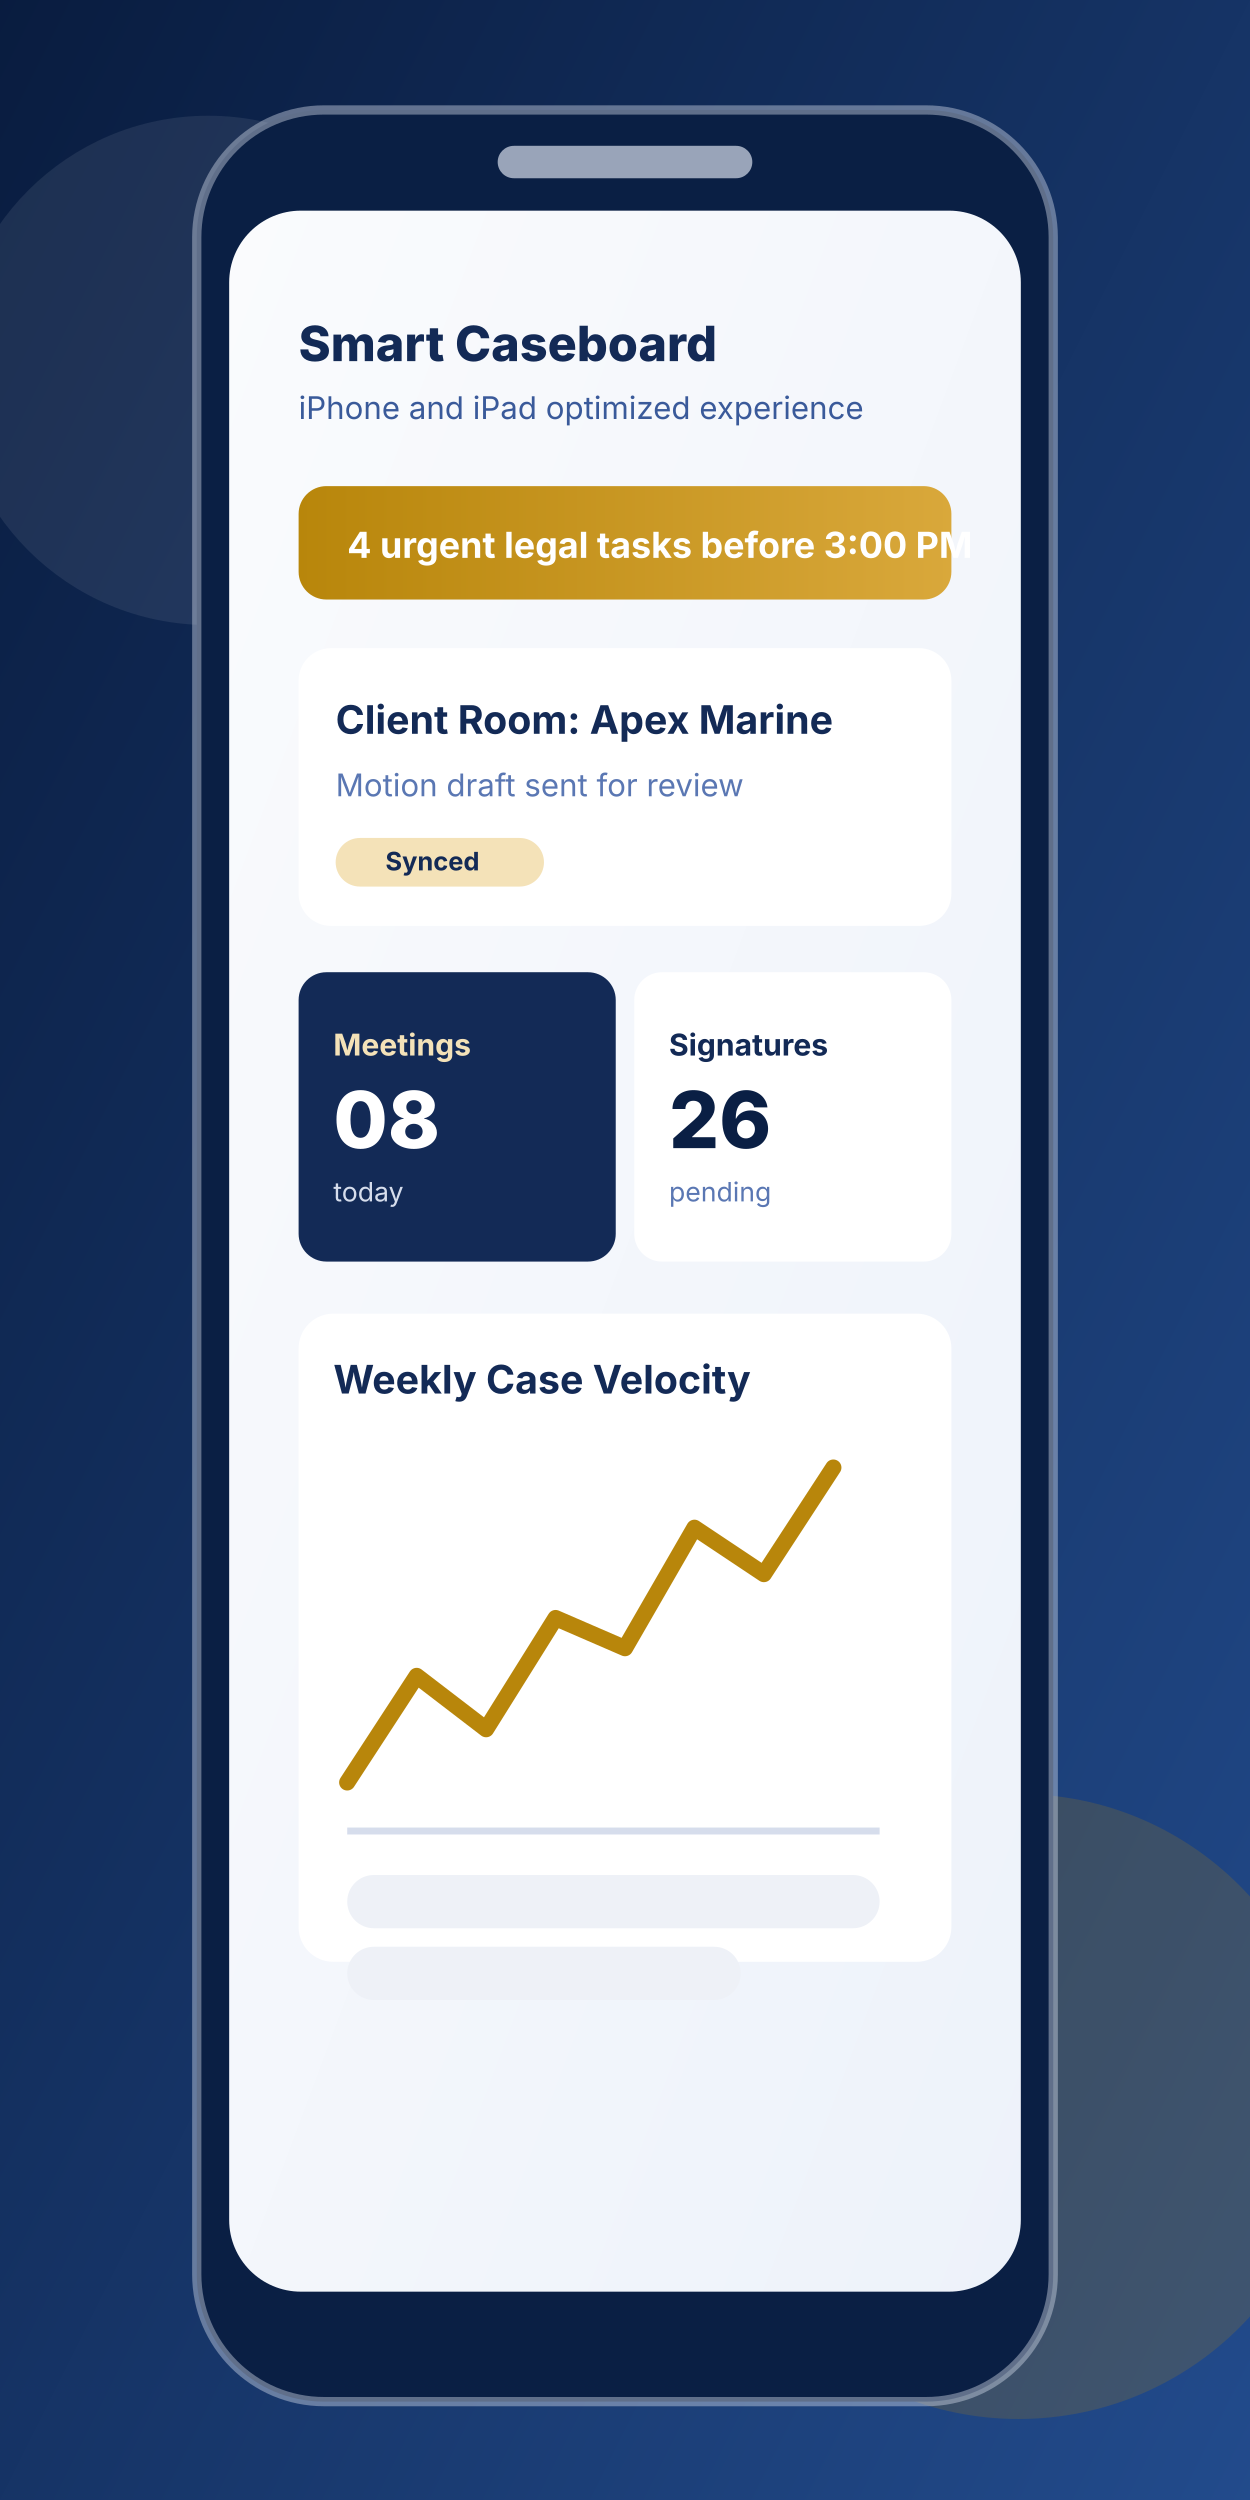
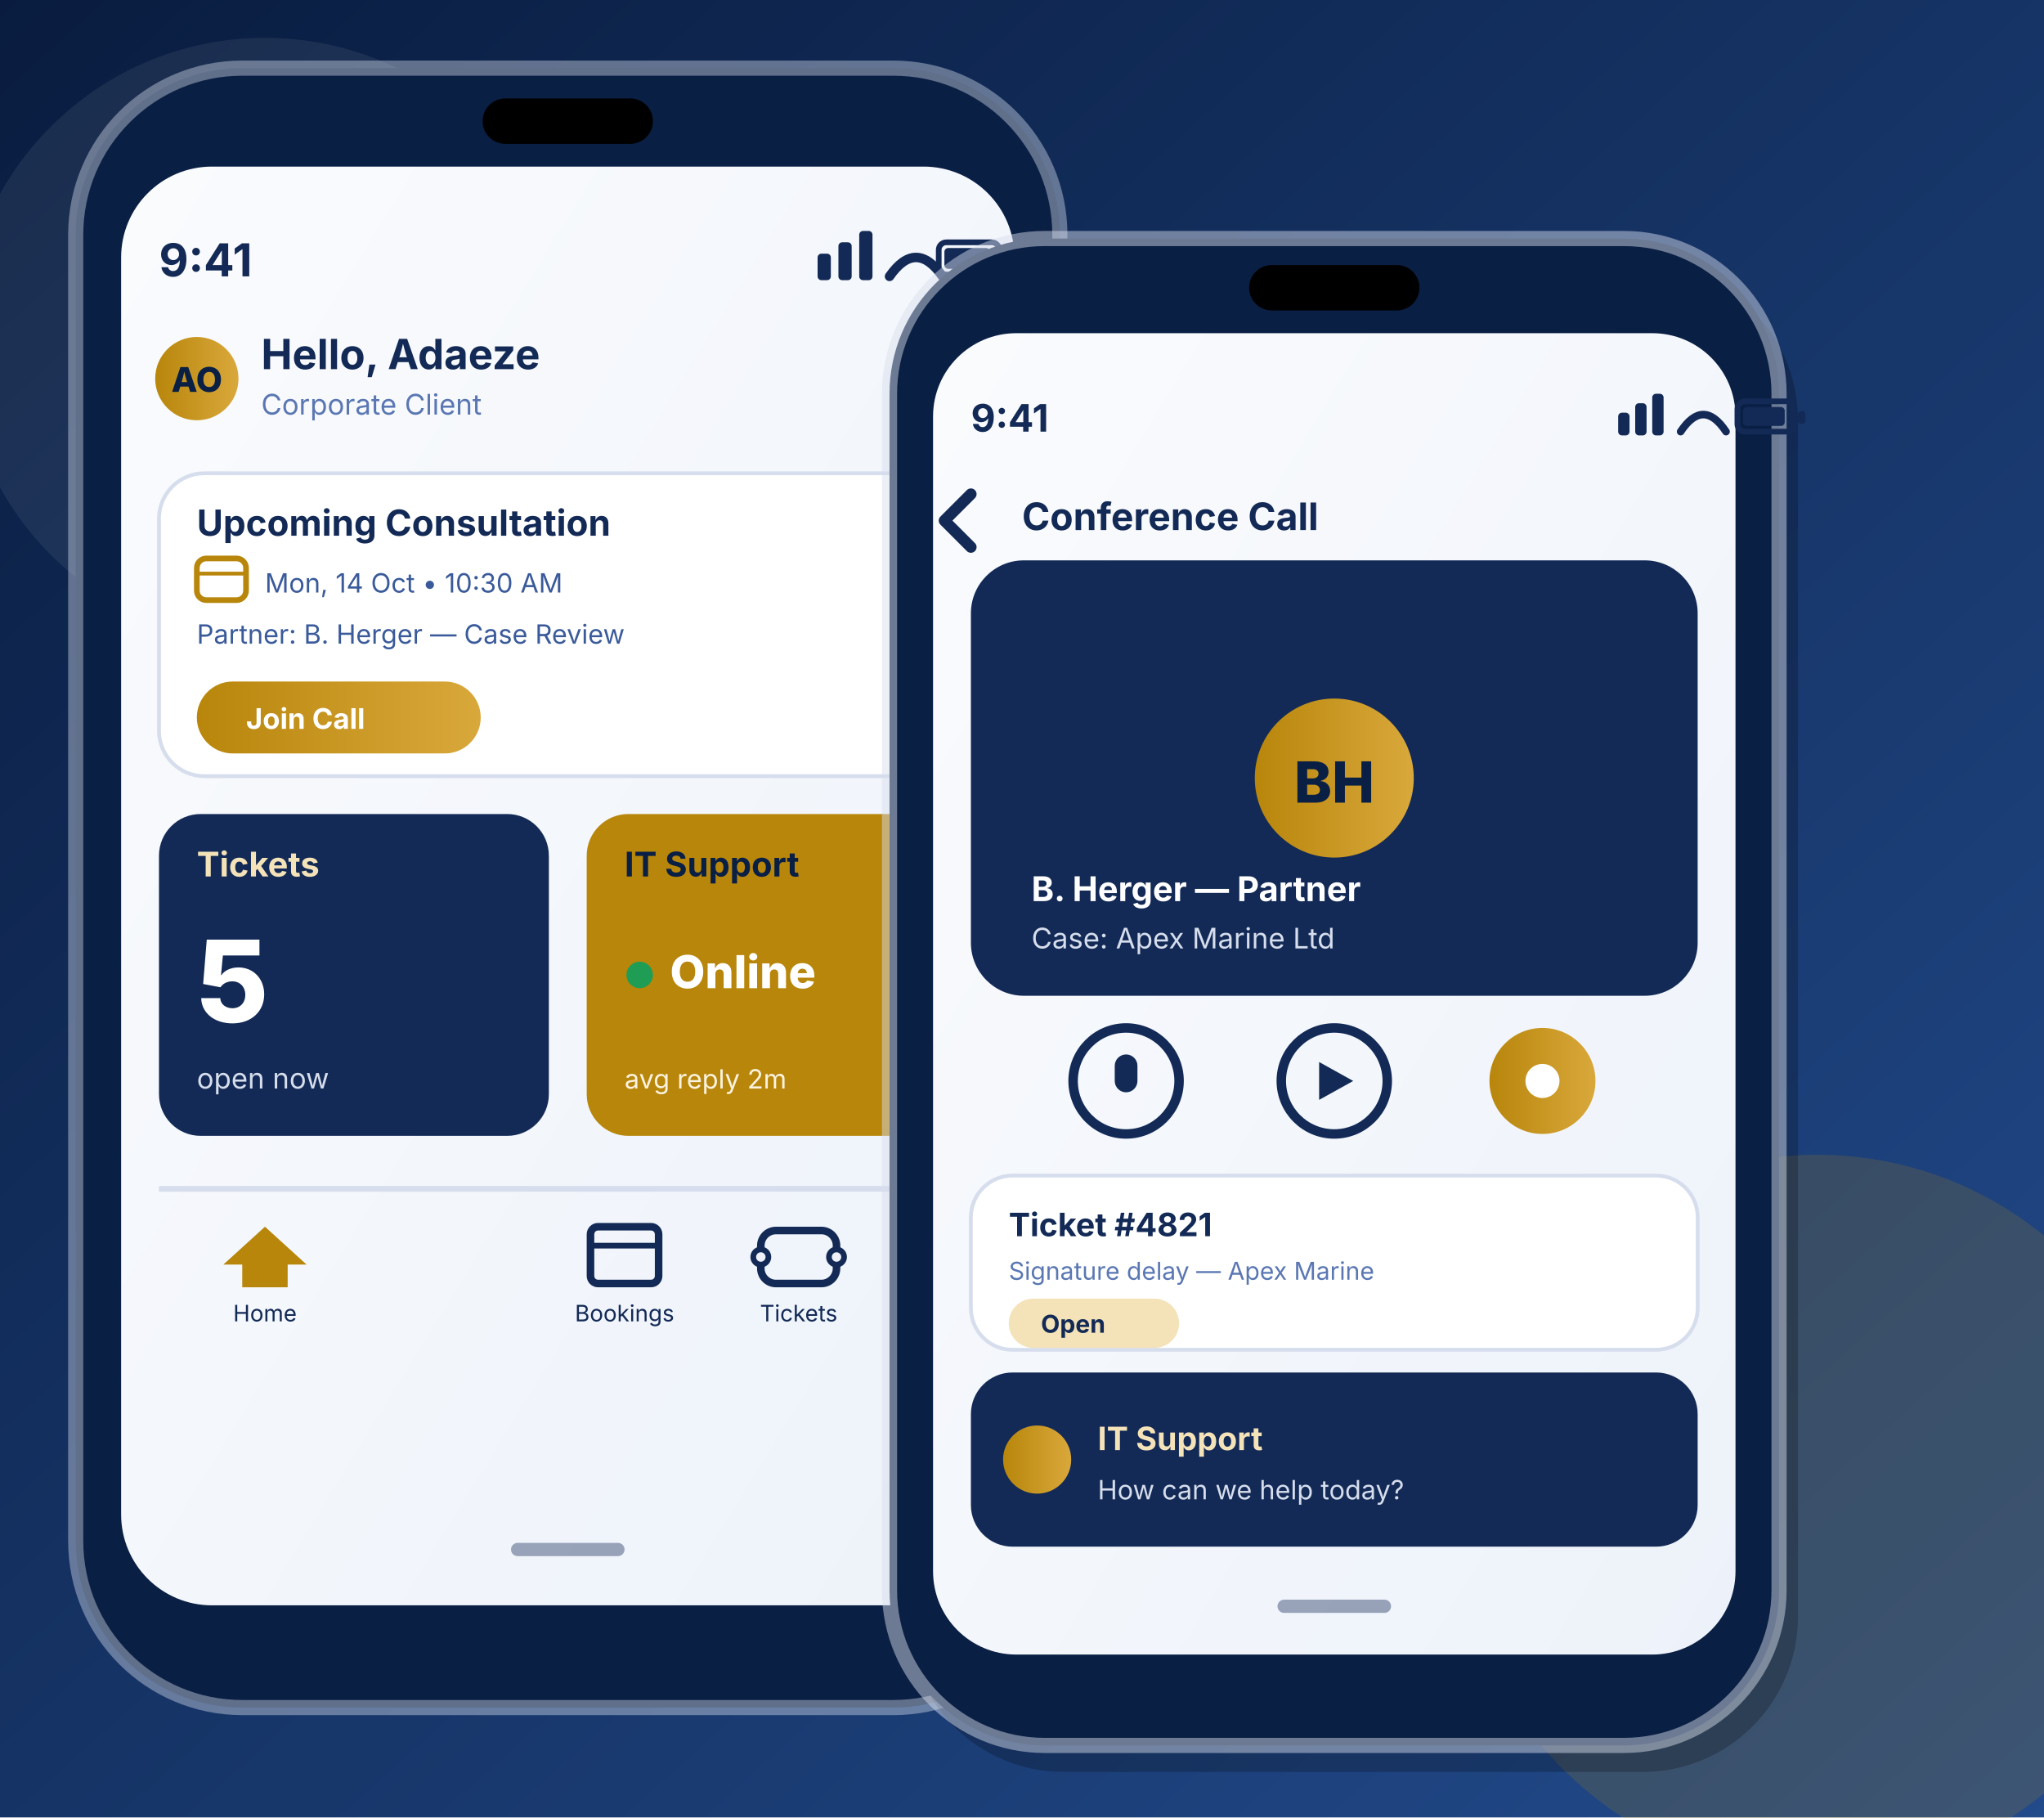
- <svg xmlns="http://www.w3.org/2000/svg" viewBox="0 0 1080 2160" role="img" aria-labelledby="title desc">
+ <svg xmlns="http://www.w3.org/2000/svg" viewBox="0 0 1080 960" role="img" aria-labelledby="title desc">
  <defs>
    <linearGradient id="bg" x1="0" x2="1" y1="0" y2="1">
      <stop offset="0%" stop-color="#091c3f" />
      <stop offset="100%" stop-color="#224b8c" />
    </linearGradient>
    <linearGradient id="screen" x1="0" x2="1" y1="0" y2="1">
      <stop offset="0%" stop-color="#fafbfd" />
      <stop offset="100%" stop-color="#edf2fa" />
    </linearGradient>
    <linearGradient id="pill" x1="0" x2="1" y1="0" y2="0">
      <stop offset="0%" stop-color="#b8860b" />
      <stop offset="100%" stop-color="#d9a83b" />
    </linearGradient>
  </defs>
-   <rect width="1080" height="2160" fill="url(#bg)" />
-   <circle cx="880" cy="1820" r="270" fill="#b8860b" fill-opacity="0.2" />
-   <circle cx="180" cy="320" r="220" fill="#ffffff" fill-opacity="0.08" />
-   <rect x="170" y="95" width="740" height="1980" rx="110" fill="#0a1f44" stroke="#d6ddec" stroke-opacity="0.42" stroke-width="8" />
-   <rect x="198" y="182" width="684" height="1798" rx="62" fill="url(#screen)" />
-   <rect x="430" y="126" width="220" height="28" rx="14" fill="#d6ddec" fill-opacity="0.7" />
-   <text x="258" y="312" fill="#132a56" font-size="42" font-family="Inter, Arial, sans-serif" font-weight="800">Smart Caseboard</text>
-   <text x="258" y="362" fill="#3a5a9a" font-size="27" font-family="Inter, Arial, sans-serif">iPhone and iPad optimized experience</text>
-   <rect x="258" y="420" width="564" height="98" rx="24" fill="url(#pill)" />
-   <text x="300" y="482" fill="#fff" font-size="31" font-family="Inter, Arial, sans-serif" font-weight="700">4 urgent legal tasks before 3:00 PM</text>
-   <rect x="258" y="560" width="564" height="240" rx="28" fill="#ffffff" />
-   <text x="290" y="634" fill="#132a56" font-size="34" font-family="Inter, Arial, sans-serif" font-weight="700">Client Room: Apex Marine</text>
-   <text x="290" y="688" fill="#5a77b3" font-size="27" font-family="Inter, Arial, sans-serif">Motion draft sent for review</text>
-   <rect x="290" y="724" width="180" height="42" rx="21" fill="#f4e2b8" />
-   <text x="333" y="752" fill="#132a56" font-size="22" font-family="Inter, Arial, sans-serif" font-weight="700">Synced</text>
-   <rect x="258" y="840" width="274" height="250" rx="24" fill="#132a56" />
-   <text x="288" y="912" fill="#f4e2b8" font-size="26" font-family="Inter, Arial, sans-serif" font-weight="700">Meetings</text>
-   <text x="288" y="992" fill="#fff" font-size="68" font-family="Inter, Arial, sans-serif" font-weight="800">08</text>
-   <text x="288" y="1038" fill="#d6ddec" font-size="23" font-family="Inter, Arial, sans-serif">today</text>
-   <rect x="548" y="840" width="274" height="250" rx="24" fill="#ffffff" />
-   <text x="578" y="912" fill="#132a56" font-size="26" font-family="Inter, Arial, sans-serif" font-weight="700">Signatures</text>
-   <text x="578" y="992" fill="#0a1f44" font-size="68" font-family="Inter, Arial, sans-serif" font-weight="800">26</text>
-   <text x="578" y="1038" fill="#5a77b3" font-size="23" font-family="Inter, Arial, sans-serif">pending</text>
-   <rect x="258" y="1135" width="564" height="560" rx="30" fill="#ffffff" />
-   <text x="288" y="1204" fill="#132a56" font-size="34" font-family="Inter, Arial, sans-serif" font-weight="700">Weekly Case Velocity</text>
-   <polyline points="300,1540 360,1448 420,1494 480,1398 540,1424 600,1320 660,1360 720,1268" fill="none" stroke="#b8860b" stroke-width="14" stroke-linecap="round" stroke-linejoin="round" />
-   <line x1="300" y1="1582" x2="760" y2="1582" stroke="#d6ddec" stroke-width="6" />
-   <rect x="300" y="1620" width="460" height="46" rx="23" fill="#eef1f7" />
-   <rect x="300" y="1682" width="340" height="46" rx="23" fill="#eef1f7" />
+   <rect width="1080" height="960" fill="url(#bg)" />
+   <circle cx="960" cy="800" r="190" fill="#b8860b" fill-opacity="0.18" />
+   <circle cx="140" cy="180" r="160" fill="#ffffff" fill-opacity="0.07" />
+   <rect x="40" y="36" width="520" height="866" rx="88" fill="#0a1f44" stroke="#d6ddec" stroke-opacity="0.42" stroke-width="8" />
+   <rect x="64" y="88" width="472" height="760" rx="48" fill="url(#screen)" />
+   <rect x="255" y="52" width="90" height="24" rx="12" fill="#000000" />
+   <text x="84" y="146" fill="#132a56" font-size="24" font-family="Inter, Arial, sans-serif" font-weight="700">9:41</text>
+   <rect x="432" y="134" width="7" height="14" rx="2" fill="#132a56" />
+   <rect x="443" y="128" width="7" height="20" rx="2" fill="#132a56" />
+   <rect x="454" y="122" width="7" height="26" rx="2" fill="#132a56" />
+   <path d="M470 146 q14 -20 28 0" stroke="#132a56" stroke-width="5" fill="none" stroke-linecap="round" />
+   <rect x="496" y="128" width="32" height="17" rx="4" fill="none" stroke="#132a56" stroke-width="3" />
+   <rect x="499" y="131" width="24" height="11" rx="2" fill="#132a56" />
+   <rect x="530" y="133" width="4" height="7" rx="2" fill="#132a56" />
+   <circle cx="104" cy="200" r="22" fill="url(#pill)" />
+   <text x="104" y="207" fill="#0a1f44" font-size="18" font-family="Inter, Arial, sans-serif" font-weight="800" text-anchor="middle">AO</text>
+   <text x="138" y="195" fill="#132a56" font-size="22" font-family="Inter, Arial, sans-serif" font-weight="700">Hello, Adaeze</text>
+   <text x="138" y="219" fill="#5a77b3" font-size="15" font-family="Inter, Arial, sans-serif">Corporate Client</text>
+   <rect x="84" y="250" width="432" height="160" rx="24" fill="#ffffff" stroke="#d6ddec" stroke-width="2" />
+   <text x="104" y="283" fill="#132a56" font-size="19" font-family="Inter, Arial, sans-serif" font-weight="700">Upcoming Consultation</text>
+   <rect x="104" y="295" width="26" height="22" rx="5" fill="none" stroke="#b8860b" stroke-width="3" />
+   <line x1="104" y1="303" x2="130" y2="303" stroke="#b8860b" stroke-width="2" />
+   <text x="140" y="313" fill="#3a5a9a" font-size="14" font-family="Inter, Arial, sans-serif">Mon, 14 Oct • 10:30 AM</text>
+   <text x="104" y="340" fill="#3a5a9a" font-size="14" font-family="Inter, Arial, sans-serif">Partner: B. Herger — Case Review</text>
+   <rect x="104" y="360" width="150" height="38" rx="19" fill="url(#pill)" />
+   <text x="130" y="385" fill="#ffffff" font-size="15" font-family="Inter, Arial, sans-serif" font-weight="700">Join Call</text>
+   <rect x="84" y="430" width="206" height="170" rx="22" fill="#132a56" />
+   <text x="104" y="463" fill="#f4e2b8" font-size="18" font-family="Inter, Arial, sans-serif" font-weight="700">Tickets</text>
+   <text x="104" y="540" fill="#ffffff" font-size="60" font-family="Inter, Arial, sans-serif" font-weight="800">5</text>
+   <text x="104" y="575" fill="#d6ddec" font-size="15" font-family="Inter, Arial, sans-serif">open now</text>
+   <rect x="310" y="430" width="206" height="170" rx="22" fill="#b8860b" />
+   <text x="330" y="463" fill="#0a1f44" font-size="18" font-family="Inter, Arial, sans-serif" font-weight="700">IT Support</text>
+   <circle cx="338" cy="515" r="7" fill="#1f9d55" />
+   <text x="354" y="522" fill="#ffffff" font-size="24" font-family="Inter, Arial, sans-serif" font-weight="800">Online</text>
+   <text x="330" y="575" fill="#fbf3e0" font-size="14" font-family="Inter, Arial, sans-serif">avg reply 2m</text>
+   <line x1="84" y1="628" x2="516" y2="628" stroke="#d6ddec" stroke-width="3" />
+   <polygon points="140,648 118,668 128,668 128,680 152,680 152,668 162,668" fill="#b8860b" />
+   <text x="140" y="698" fill="#132a56" font-size="12" font-family="Inter, Arial, sans-serif" text-anchor="middle">Home</text>
+   <rect x="312" y="648" width="36" height="30" rx="4" fill="none" stroke="#132a56" stroke-width="4" />
+   <line x1="312" y1="658" x2="348" y2="658" stroke="#132a56" stroke-width="3" />
+   <text x="330" y="698" fill="#132a56" font-size="12" font-family="Inter, Arial, sans-serif" text-anchor="middle">Bookings</text>
+   <rect x="402" y="650" width="40" height="28" rx="8" fill="none" stroke="#132a56" stroke-width="4" />
+   <circle cx="402" cy="664" r="4" fill="#eef1f7" stroke="#132a56" stroke-width="3" />
+   <circle cx="442" cy="664" r="4" fill="#eef1f7" stroke="#132a56" stroke-width="3" />
+   <text x="422" y="698" fill="#132a56" font-size="12" font-family="Inter, Arial, sans-serif" text-anchor="middle">Tickets</text>
+   <circle cx="490" cy="660" r="12" fill="none" stroke="#132a56" stroke-width="4" />
+   <path d="M472 688 q18 -20 36 0" stroke="#132a56" stroke-width="4" fill="none" stroke-linecap="round" />
+   <text x="490" y="708" fill="#132a56" font-size="12" font-family="Inter, Arial, sans-serif" text-anchor="middle">Profile</text>
+   <rect x="270" y="815" width="60" height="7" rx="3.5" fill="#132a56" fill-opacity="0.4" />
+   <rect x="480" y="140" width="470" height="796" rx="82" fill="#000000" fill-opacity="0.22" />
+   <rect x="470" y="126" width="470" height="796" rx="82" fill="#0a1f44" stroke="#d6ddec" stroke-opacity="0.48" stroke-width="8" />
+   <rect x="493" y="176" width="424" height="698" rx="44" fill="url(#screen)" />
+   <rect x="660" y="140" width="90" height="24" rx="12" fill="#000000" />
+   <text x="513" y="228" fill="#132a56" font-size="20" font-family="Inter, Arial, sans-serif" font-weight="700">9:41</text>
+   <rect x="855" y="218" width="6" height="12" rx="2" fill="#132a56" />
+   <rect x="864" y="213" width="6" height="17" rx="2" fill="#132a56" />
+   <rect x="873" y="208" width="6" height="22" rx="2" fill="#132a56" />
+   <path d="M888 228 q12 -18 24 0" stroke="#132a56" stroke-width="4" fill="none" stroke-linecap="round" />
+   <rect x="918" y="212" width="30" height="16" rx="4" fill="none" stroke="#132a56" stroke-width="3" />
+   <rect x="921" y="215" width="22" height="10" rx="2" fill="#132a56" />
+   <rect x="950" y="217" width="4" height="7" rx="2" fill="#132a56" />
+   <path d="M513 261 l-14 14 l14 14" stroke="#132a56" stroke-width="6" fill="none" stroke-linecap="round" stroke-linejoin="round" />
+   <text x="540" y="280" fill="#132a56" font-size="20" font-family="Inter, Arial, sans-serif" font-weight="700">Conference Call</text>
+   <rect x="513" y="296" width="384" height="230" rx="28" fill="#132a56" />
+   <circle cx="705" cy="411" r="42" fill="url(#pill)" />
+   <text x="705" y="424" fill="#0a1f44" font-size="30" font-family="Inter, Arial, sans-serif" font-weight="800" text-anchor="middle">BH</text>
+   <text x="545" y="476" fill="#ffffff" font-size="18" font-family="Inter, Arial, sans-serif" font-weight="700">B. Herger — Partner</text>
+   <text x="545" y="501" fill="#d6ddec" font-size="15" font-family="Inter, Arial, sans-serif">Case: Apex Marine Ltd</text>
+   <circle cx="595" cy="571" r="28" fill="none" stroke="#132a56" stroke-width="5" />
+   <rect x="589" y="557" width="12" height="20" rx="6" fill="#132a56" />
+   <circle cx="705" cy="571" r="28" fill="none" stroke="#132a56" stroke-width="5" />
+   <polygon points="697,561 697,581 715,571" fill="#132a56" />
+   <circle cx="815" cy="571" r="28" fill="url(#pill)" />
+   <circle cx="815" cy="571" r="9" fill="#ffffff" />
+   <rect x="513" y="621" width="384" height="92" rx="22" fill="#ffffff" stroke="#d6ddec" stroke-width="2" />
+   <text x="533" y="653" fill="#132a56" font-size="17" font-family="Inter, Arial, sans-serif" font-weight="700">Ticket #4821</text>
+   <text x="533" y="676" fill="#5a77b3" font-size="13" font-family="Inter, Arial, sans-serif">Signature delay — Apex Marine</text>
+   <rect x="533" y="686" width="90" height="26" rx="13" fill="#f4e2b8" />
+   <text x="550" y="704" fill="#132a56" font-size="13" font-family="Inter, Arial, sans-serif" font-weight="700">Open</text>
+   <rect x="513" y="725" width="384" height="92" rx="22" fill="#132a56" />
+   <circle cx="548" cy="771" r="18" fill="url(#pill)" />
+   <text x="580" y="766" fill="#f4e2b8" font-size="17" font-family="Inter, Arial, sans-serif" font-weight="700">IT Support</text>
+   <text x="580" y="792" fill="#d6ddec" font-size="14" font-family="Inter, Arial, sans-serif">How can we help today?</text>
+   <rect x="675" y="845" width="60" height="7" rx="3.5" fill="#132a56" fill-opacity="0.4" />
</svg>
